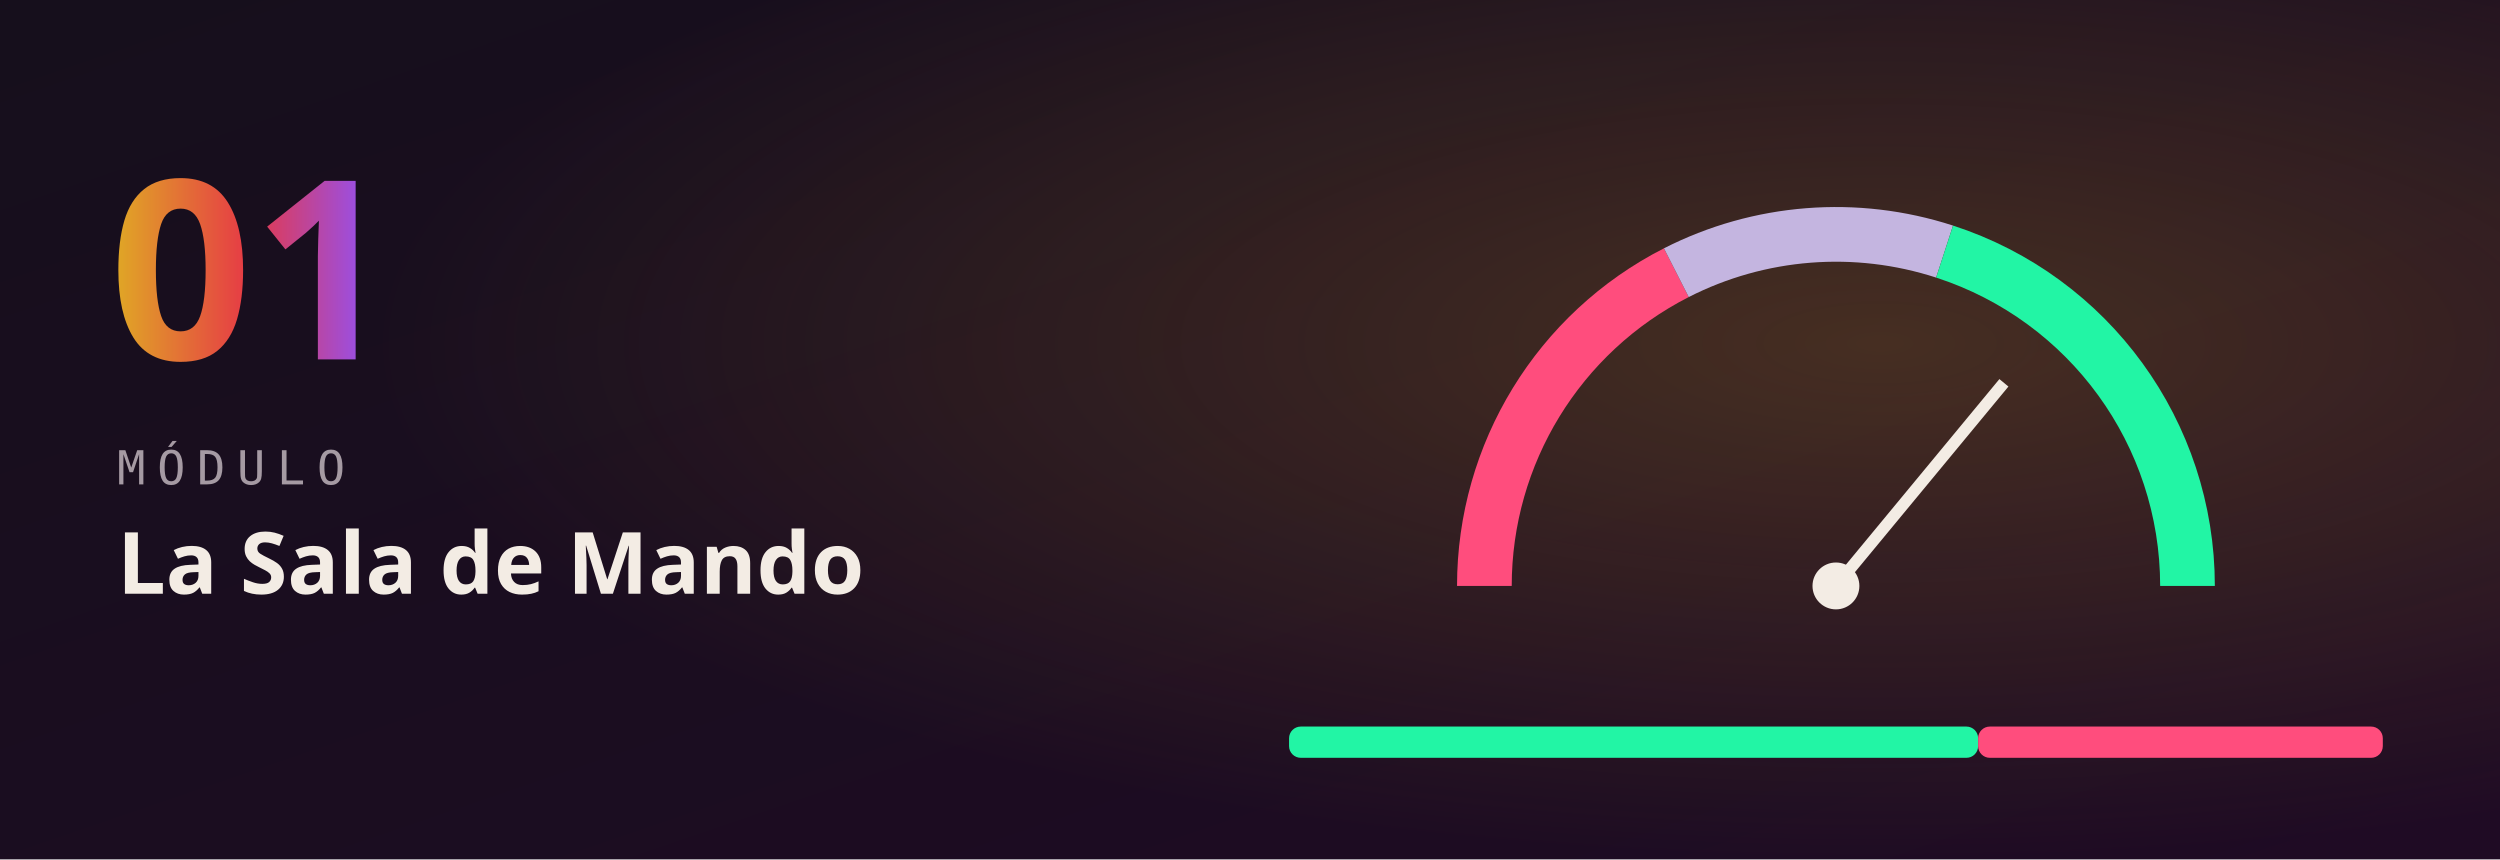
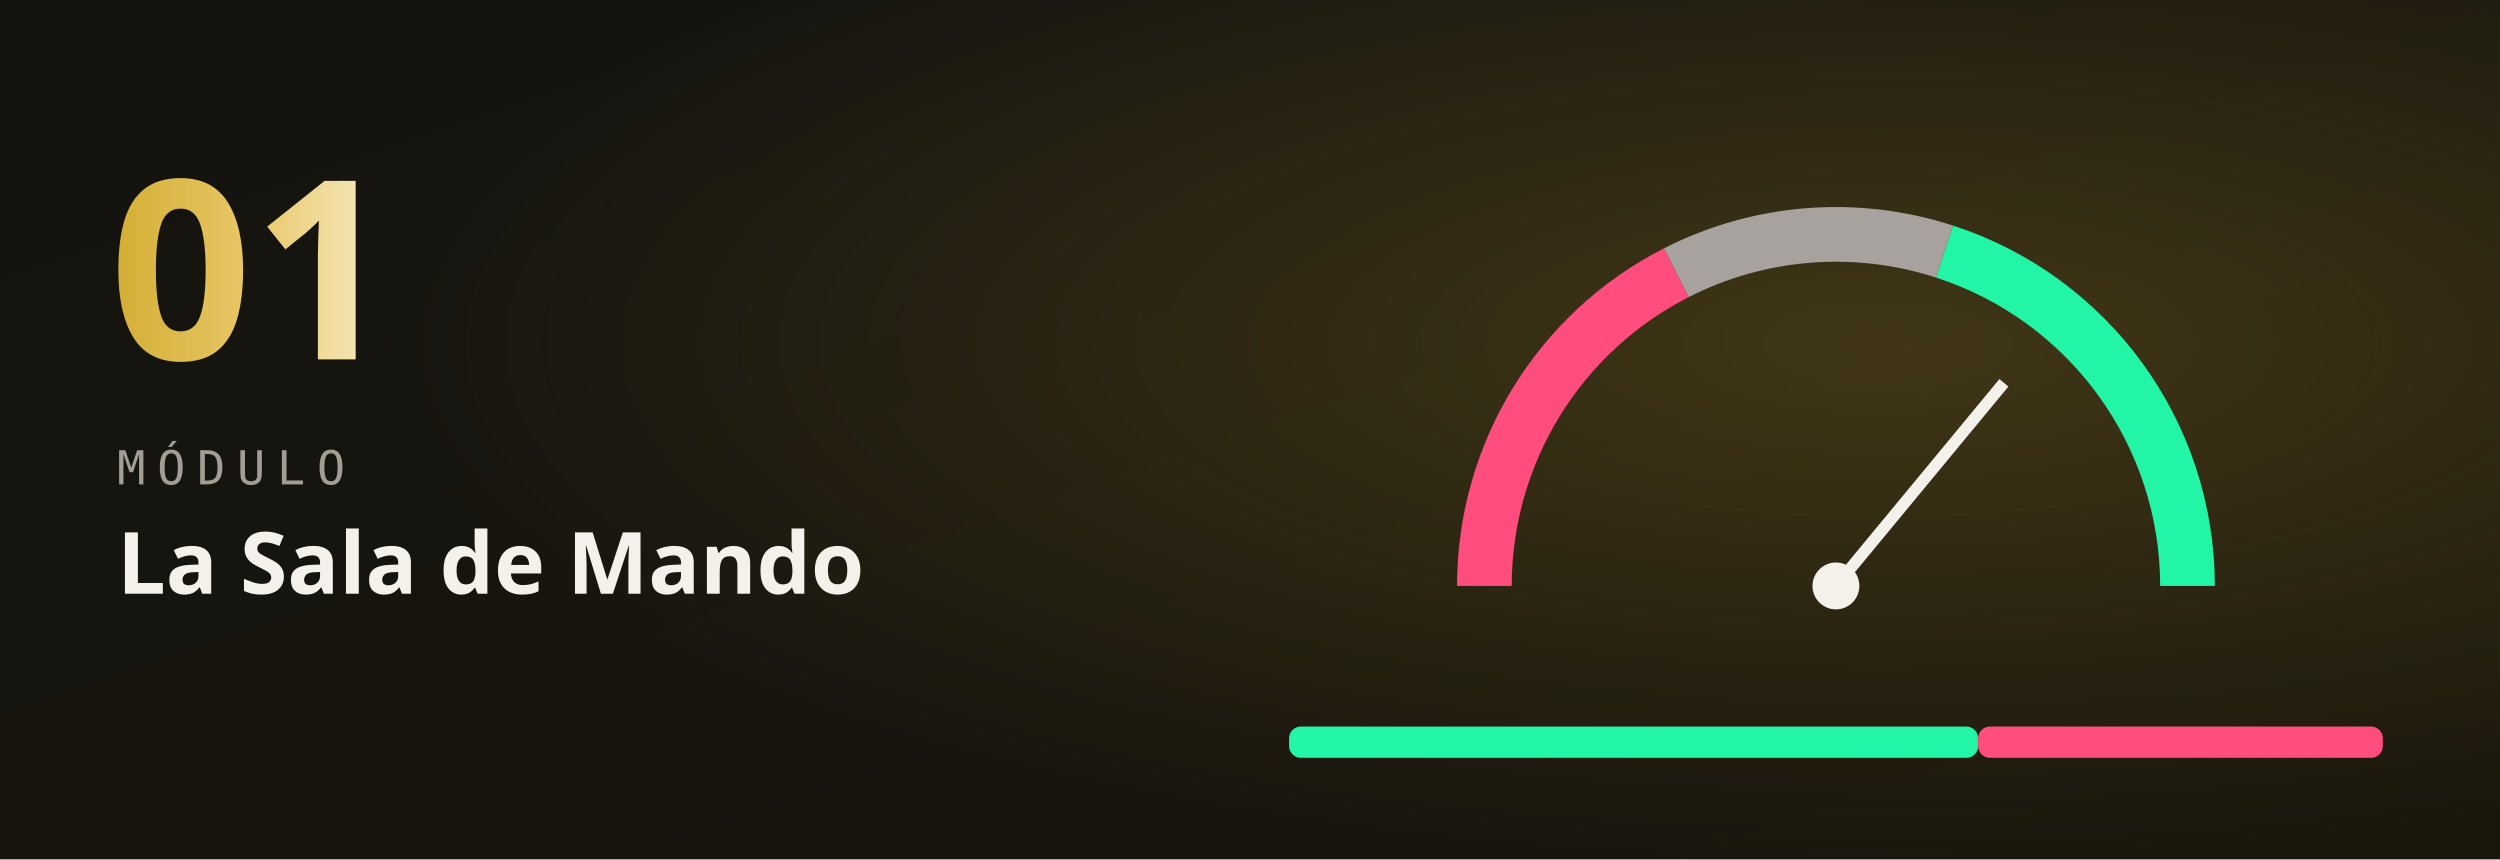
<svg xmlns="http://www.w3.org/2000/svg" viewBox="0 0 640 220" font-family="Space Grotesk, Segoe UI, sans-serif">
  <defs>
    <linearGradient id="g" x1="0" x2="1" y1="0" y2="1">
-       <stop offset="0" stop-color="#160f1c" />
-       <stop offset="1" stop-color="#1f0b24" />
+       <stop offset="0" stop-color="#141310" />
+       <stop offset="1" stop-color="#1a160c" />
    </linearGradient>
    <linearGradient id="kg" x1="0" x2="1">
-       <stop offset="0" stop-color="#e0a526" />
-       <stop offset=".55" stop-color="#e63946" />
-       <stop offset="1" stop-color="#9d4edd" />
+       <stop offset="0" stop-color="#d4af37" />
+       <stop offset=".55" stop-color="#e8c766" />
+       <stop offset="1" stop-color="#f3e3b0" />
    </linearGradient>
    <radialGradient id="glow" cx=".75" cy=".4" r=".6">
-       <stop offset="0" stop-color="#e0a526" stop-opacity=".22" />
-       <stop offset="1" stop-color="#e0a526" stop-opacity="0" />
+       <stop offset="0" stop-color="#d4af37" stop-opacity=".22" />
+       <stop offset="1" stop-color="#d4af37" stop-opacity="0" />
    </radialGradient>
  </defs>
  <rect width="640" height="220" fill="url(#g)" />
  <rect width="640" height="220" fill="url(#glow)" />
  <path d="M380 150 A90 90 0 0 1 429.141 69.809" fill="none" stroke="#ff4d7d" stroke-width="14" />
-   <path d="M429.141 69.809 A90 90 0 0 1 497.812 64.405" fill="none" stroke="#c4b5e0" stroke-width="14" />
+   <path d="M429.141 69.809 A90 90 0 0 1 497.812 64.405" fill="none" stroke="#a8a29e" stroke-width="14" />
  <path d="M497.812 64.405 A90 90 0 0 1 560 150" fill="none" stroke="#22f5a5" stroke-width="14" />
-   <line x1="470" y1="150" x2="513" y2="98" stroke="#f3ece4" stroke-width="3" stroke-opacity="1" />
-   <circle cx="470" cy="150" r="6" fill="#f3ece4" fill-opacity="1" stroke="none" stroke-width="2" />
+   <line x1="470" y1="150" x2="513" y2="98" stroke="#f4f1ea" stroke-width="3" stroke-opacity="1" />
+   <circle cx="470" cy="150" r="6" fill="#f4f1ea" fill-opacity="1" stroke="none" stroke-width="2" />
  <rect x="330" y="186" width="176.4" height="8" rx="3" fill="#22f5a5" fill-opacity="1" stroke="none" />
  <rect x="506.4" y="186" width="103.6" height="8" rx="3" fill="#ff4d7d" fill-opacity="1" stroke="none" />
  <text x="28" y="92" font-size="64" font-weight="800" fill="url(#kg)" font-family="Orbitron, Segoe UI, sans-serif">01</text>
-   <text x="30" y="124" font-size="12" letter-spacing="3" fill="#a59aa3" font-family="JetBrains Mono, Consolas, monospace">MÓDULO</text>
-   <text x="30" y="152" font-size="22" font-weight="700" fill="#f3ece4">La Sala de Mando</text>
+   <text x="30" y="124" font-size="12" letter-spacing="3" fill="#a39e93" font-family="JetBrains Mono, Consolas, monospace">MÓDULO</text>
+   <text x="30" y="152" font-size="22" font-weight="700" fill="#f4f1ea">La Sala de Mando</text>
</svg>
